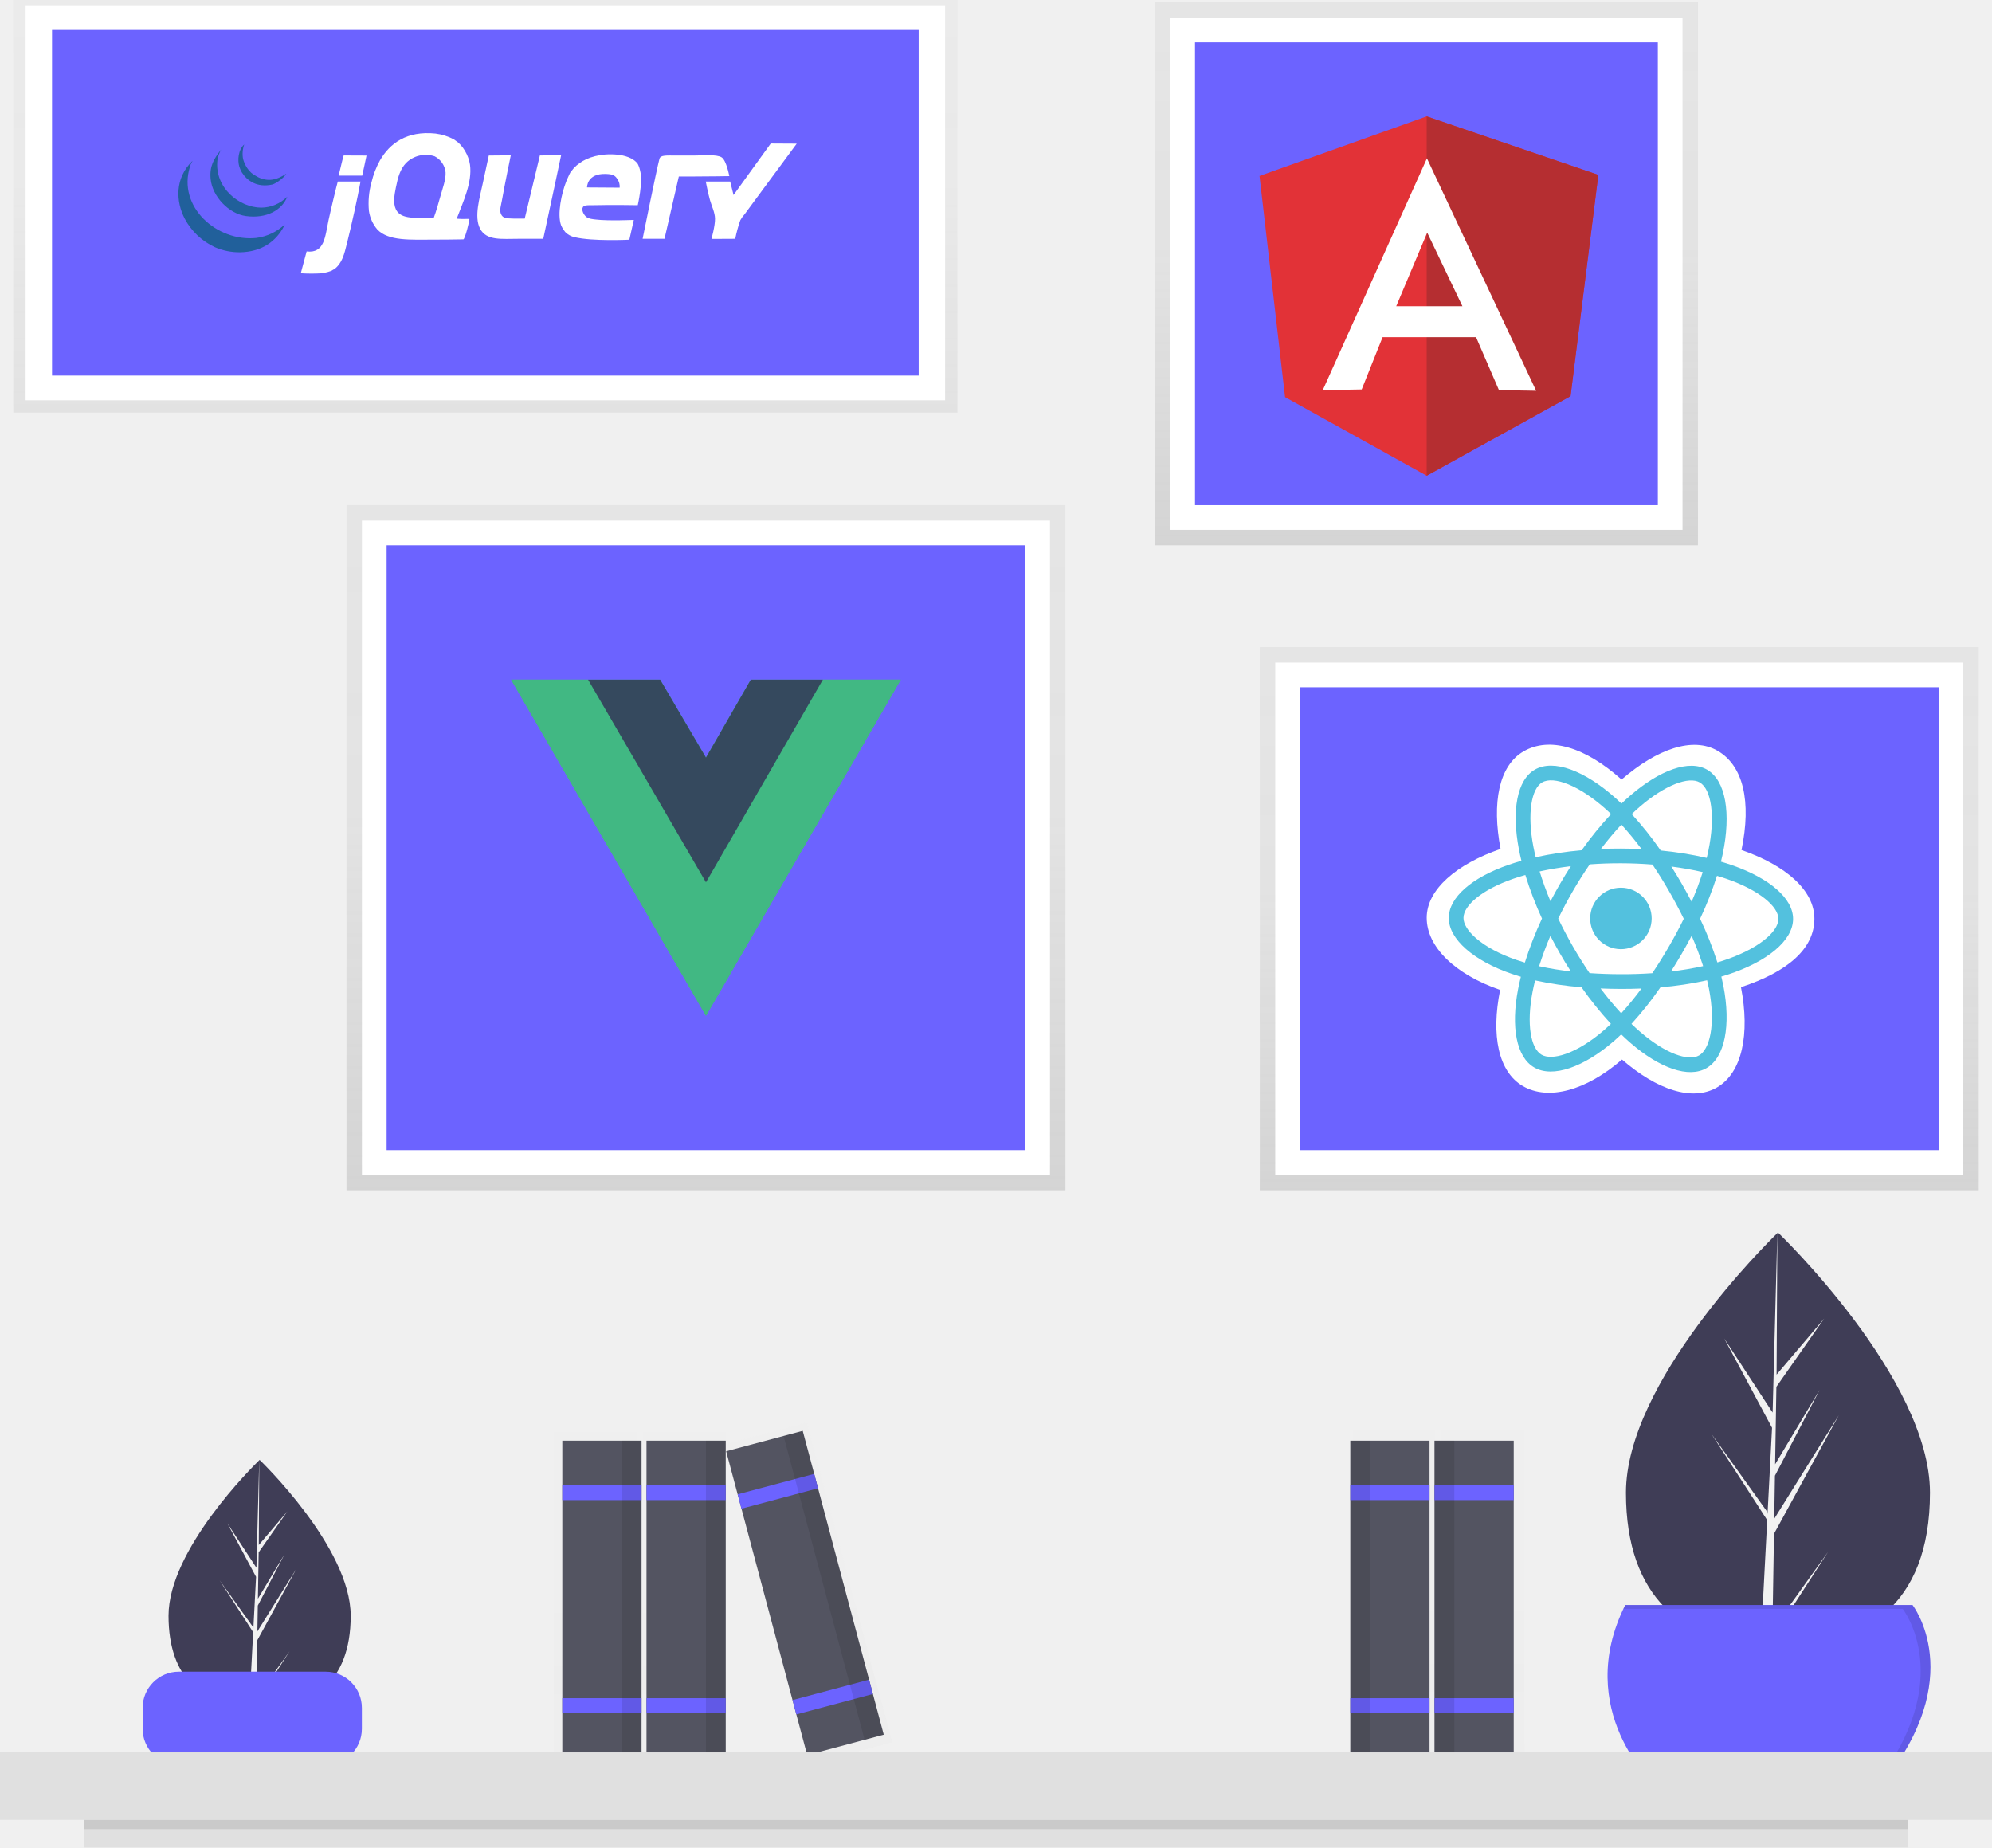
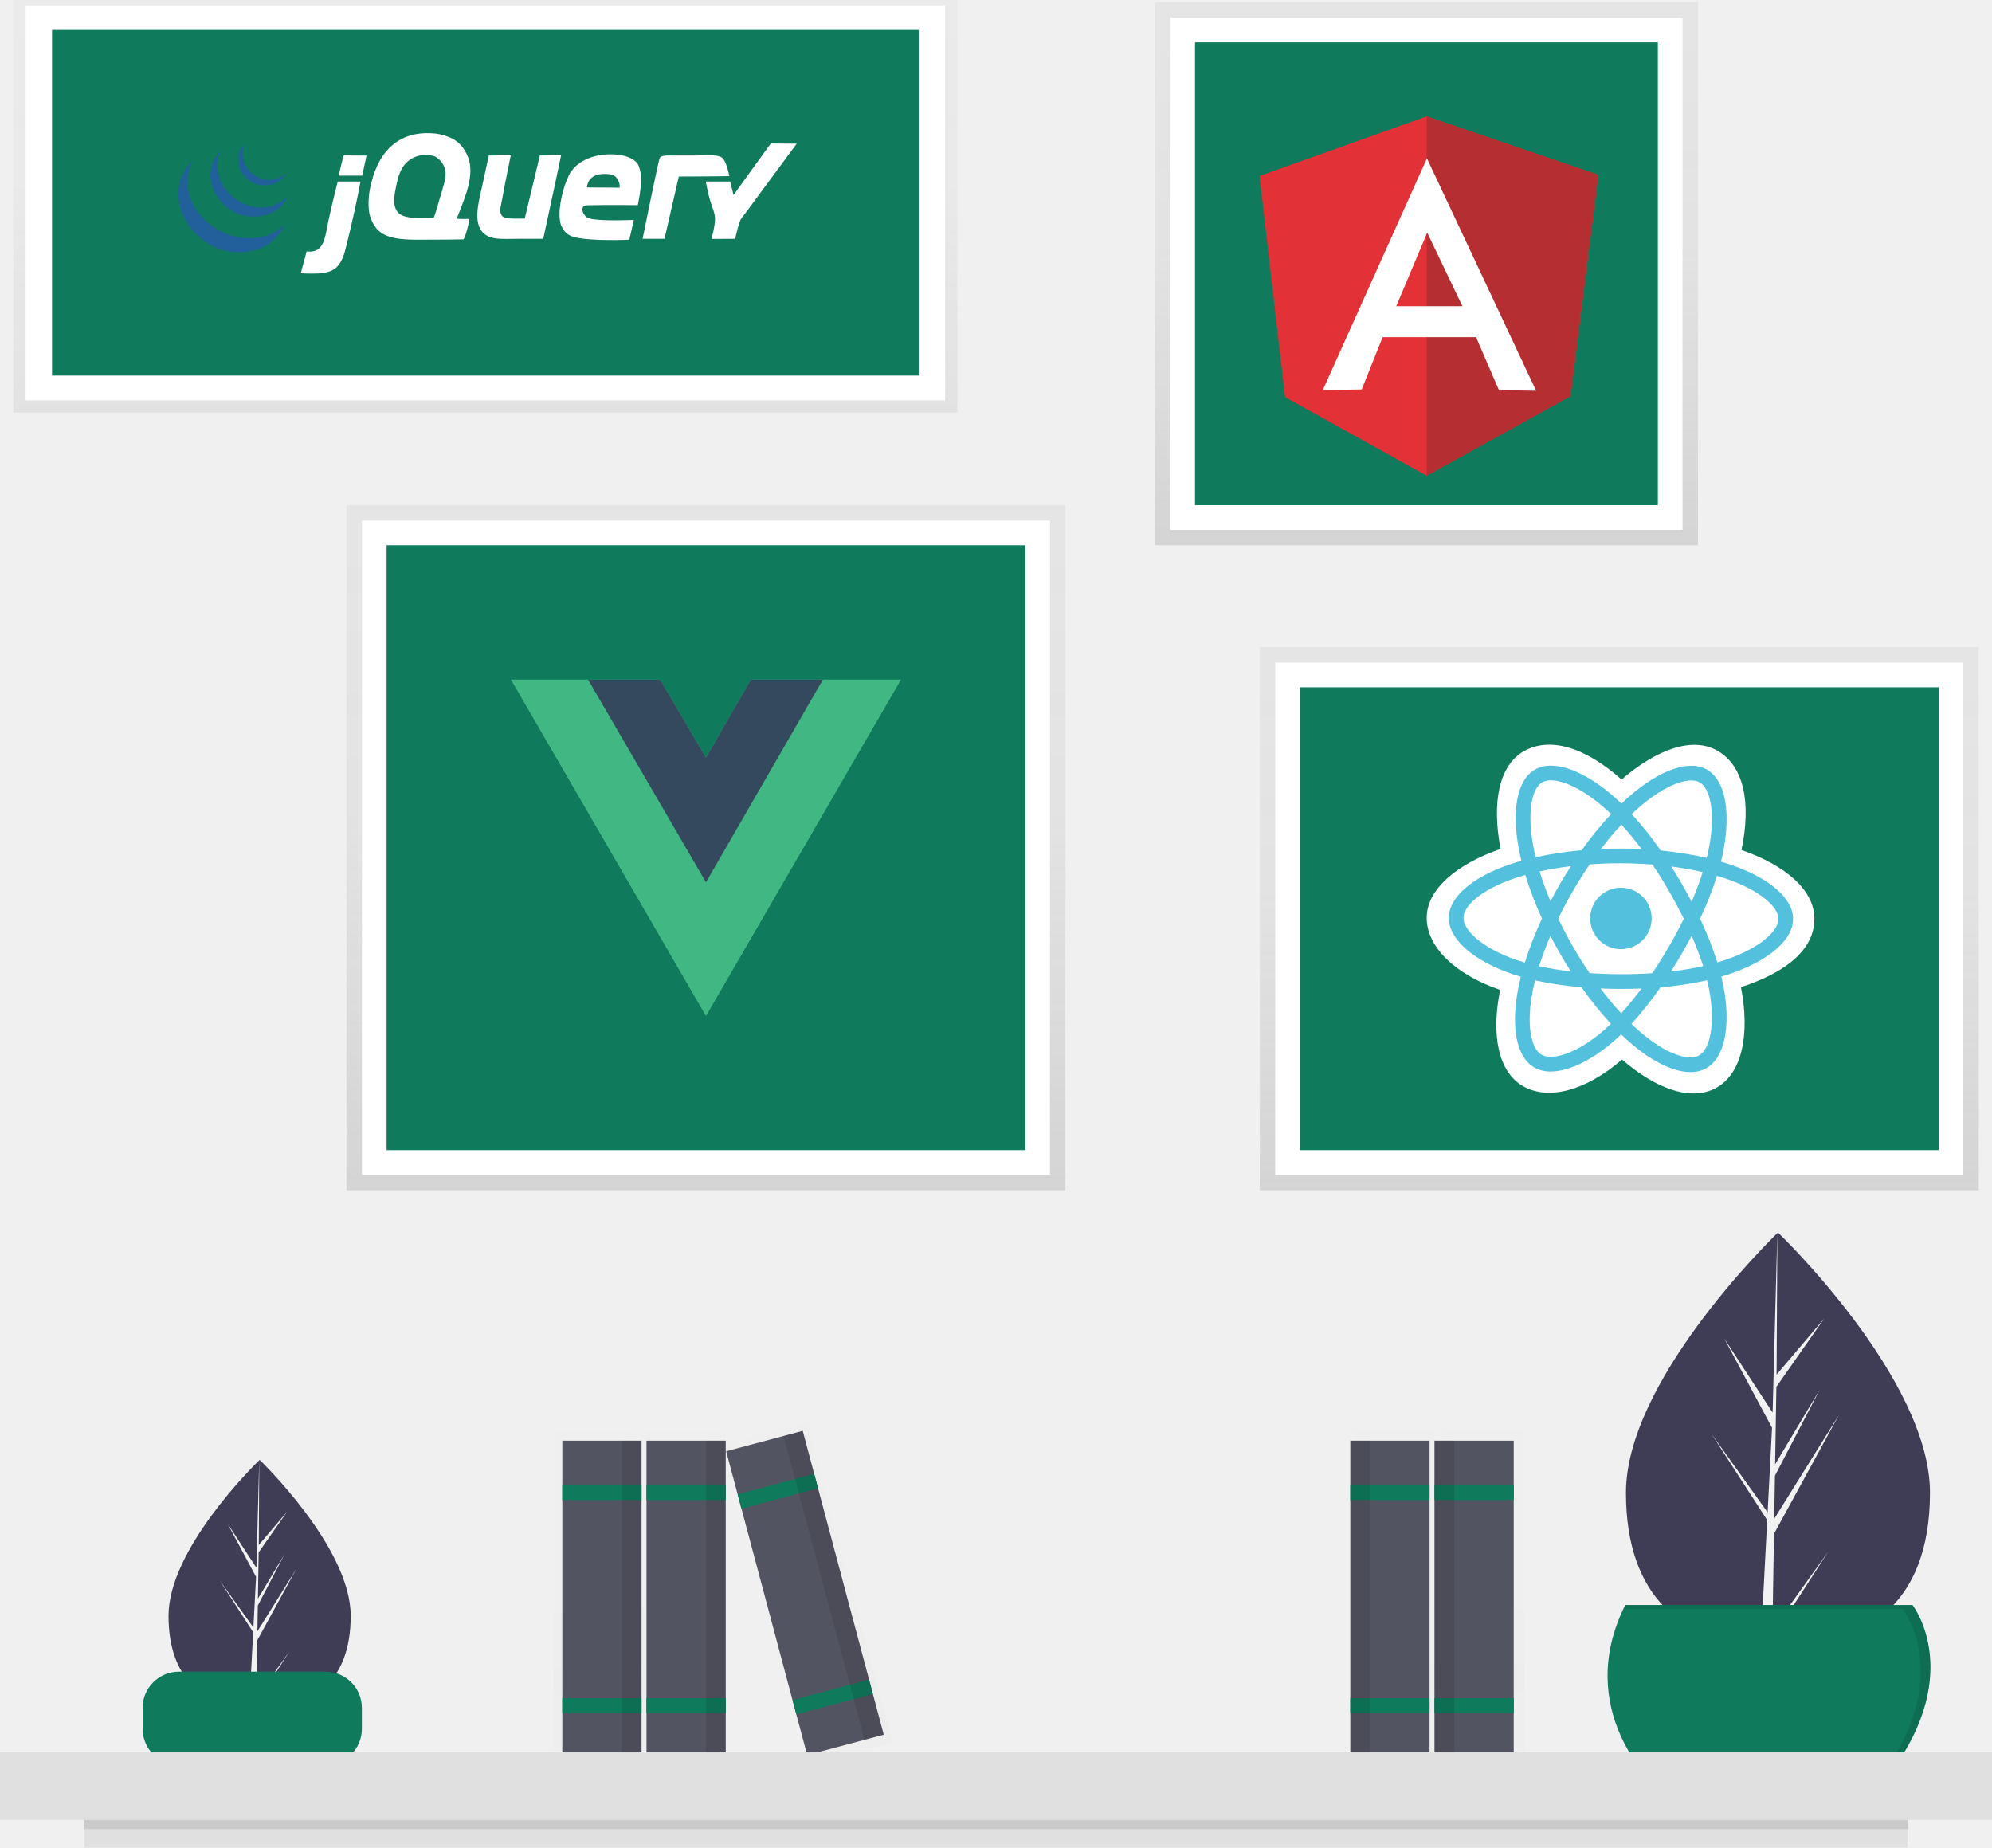
<svg xmlns="http://www.w3.org/2000/svg" xmlns:xlink="http://www.w3.org/1999/xlink" id="e8aabfee-d00f-44c0-b6f7-c40294f8dfa6" data-name="Layer 1" width="787.169" height="730" viewBox="0 0 787.169 730">
  <defs>
    <linearGradient id="a3c4672e-2259-4d6c-8c24-5949363a8af1" x1="278.973" y1="470.295" x2="278.973" y2="199.617" gradientUnits="userSpaceOnUse">
      <stop offset="0" stop-color="gray" stop-opacity="0.25" />
      <stop offset="0.535" stop-color="gray" stop-opacity="0.12" />
      <stop offset="1" stop-color="gray" stop-opacity="0.1" />
    </linearGradient>
    <linearGradient id="acf699b8-10e6-407b-86e3-0f7f8fa4bdb6" x1="191.795" y1="163.039" x2="191.795" y2="0" xlink:href="#a3c4672e-2259-4d6c-8c24-5949363a8af1" />
    <linearGradient id="b28a1e8f-be05-408d-a6f5-6fd2e5b0337f" x1="563.673" y1="215.467" x2="563.673" y2="0.876" xlink:href="#a3c4672e-2259-4d6c-8c24-5949363a8af1" />
    <linearGradient id="f1fc4b36-2829-4464-83b0-fd2af5b19fd6" x1="639.878" y1="470.295" x2="639.878" y2="255.703" xlink:href="#a3c4672e-2259-4d6c-8c24-5949363a8af1" />
    <linearGradient id="bb60ebe1-81e2-422a-a970-aa43062904da" x1="453.701" y1="780.902" x2="453.701" y2="650.043" gradientTransform="matrix(-1, 0, 0, 1, 1039.585, -85)" xlink:href="#a3c4672e-2259-4d6c-8c24-5949363a8af1" />
    <linearGradient id="a1b2f907-b002-48c8-973d-a12b277f13d1" x1="488.734" y1="780.902" x2="488.734" y2="650.043" gradientTransform="matrix(-1, 0, 0, 1, 1039.585, -85)" xlink:href="#a3c4672e-2259-4d6c-8c24-5949363a8af1" />
    <linearGradient id="a8136d5f-4c26-4562-977f-ea29024932d1" x1="235.319" y1="696.902" x2="235.319" y2="566.043" xlink:href="#a3c4672e-2259-4d6c-8c24-5949363a8af1" />
    <linearGradient id="eaaf4b84-3353-429f-a894-84d4b3cd89b7" x1="270.352" y1="696.902" x2="270.352" y2="566.043" xlink:href="#a3c4672e-2259-4d6c-8c24-5949363a8af1" />
    <linearGradient id="fa1ca12c-a5d3-4b88-b665-ae3e1db189da" x1="319.81" y1="696.88" x2="319.81" y2="561.944" xlink:href="#a3c4672e-2259-4d6c-8c24-5949363a8af1" />
  </defs>
  <path d="M969.076,674.787c0,45.239-26.894,61.036-60.068,61.036-.772,0-1.541-.008-2.304-.029-1.536-.033-3.06-.1-4.563-.209-29.942-2.117-53.204-18.728-53.204-60.799,0-43.535,55.626-98.472,59.822-102.551l.008-.004c.159-.159.242-.238.242-.238S969.076,629.544,969.076,674.787Z" transform="translate(-206.4153 -85)" fill="#3f3d56" />
  <path d="M906.817,728.902,928.789,698.204l-22.027,34.067-.058,3.524c-1.536-.033-3.06-.1-4.563-.209l2.367-45.26-.017-.351.042-.067.221-4.275L882.673,651.479l22.148,30.948.054.906,1.791-34.196-18.904-35.29,19.133,29.282,1.862-70.893.008-.242v.238l-.309,55.906,18.816-22.164-18.895,26.978-.497,30.618,17.572-29.383L907.806,668.078l-.276,17.021,25.508-40.901-25.604,46.842Z" transform="translate(-206.4153 -85)" fill="#f2f2f2" />
  <path d="M345,723.419c0,27.107-16.115,36.573-35.993,36.573-.463,0-.923-.005-1.381-.018-.921-.02-1.834-.06-2.734-.125-17.941-1.268-31.88-11.222-31.88-36.43,0-26.086,33.331-59.004,35.845-61.448l.005-.003c.095-.095.145-.143.145-.143S345,696.31,345,723.419Z" transform="translate(-206.4153 -85)" fill="#3f3d56" />
  <path d="M307.694,755.844l13.166-18.394-13.198,20.413-.035,2.111c-.921-.02-1.834-.06-2.734-.125l1.418-27.119-.01-.21.025-.04.133-2.562-13.231-20.465,13.271,18.544.033.543,1.073-20.49L296.277,686.904l11.465,17.546,1.116-42.479.005-.145v.143l-.185,33.498,11.275-13.281-11.322,16.165-.298,18.346,10.529-17.606L308.287,719.399l-.165,10.199L323.406,705.09,308.064,733.158Z" transform="translate(-206.4153 -85)" fill="#f2f2f2" />
  <rect x="136.928" y="199.617" width="284.09" height="270.678" fill="url(#a3c4672e-2259-4d6c-8c24-5949363a8af1)" />
  <rect x="143.024" y="205.713" width="271.898" height="258.486" fill="#fff" />
-   <rect x="152.779" y="215.467" width="252.389" height="238.977" fill="#6c63ff" />
+   <rect x="152.779" y="215.467" width="252.389" height="238.977" fill="#0f7a5c" />
  <path d="M531.584,353.55h30.797L485.388,486.362,408.396,353.55h58.899l18.093,30.797,17.708-30.797Z" transform="translate(-206.4153 -85)" fill="#41b883" />
  <path d="M408.396,353.55,485.388,486.362l76.993-132.812H531.584l-46.196,79.687-46.581-79.687Z" transform="translate(-206.4153 -85)" fill="#41b883" />
  <path d="M438.808,353.55l46.581,80.072,46.196-80.072h-28.487l-17.708,30.797-18.093-30.797Z" transform="translate(-206.4153 -85)" fill="#35495e" />
  <g opacity="0.5">
    <rect x="5.247" width="373.097" height="163.039" fill="url(#acf699b8-10e6-407b-86e3-0f7f8fa4bdb6)" />
  </g>
  <rect x="10.124" y="2.095" width="363.343" height="156.067" fill="#fff" />
-   <rect x="20.564" y="11.849" width="342.463" height="136.558" fill="#6c63ff" />
+   <rect x="20.564" y="11.849" width="342.463" height="136.558" fill="#0f7a5c" />
  <path d="M510.99,141.702l10.259.057s-19.073,25.845-20.631,27.952A12.016,12.016,0,0,0,498.954,172.04a52.041,52.041,0,0,0-1.997,7.321l-9.387.047s1.461-5.241,1.4-8.033c-.053-2.439-1.298-4.875-1.996-7.321-.706-2.476-1.664-7.321-1.664-7.321h9.651l1.331,5.324,14.698-20.355" transform="translate(-206.4153 -85)" fill="#fff" />
  <path d="M491.564,147.153c1.893,1.141,3.055,7.437,3.055,7.437s-9.906.146-15.297.146h-4.659l-5.657,24.624h-8.652s5.384-26.76,6.655-31.612c.412-1.571,2.822-1.301,6.891-1.301H480.4c4.196,0,9.101-.536,11.164.705m-40.277,11.993a5.186,5.186,0,0,0-.915-3.411c-1.012-1.56-1.946-1.923-4.609-2.007-7.517-.236-7.371,5.334-7.371,5.334Zm8.152-6.379c1.102,3.974-.998,13.311-.998,13.311s-10.965-.183-16.971,0c-1.867.057-4.103-.203-4.659.666-.782,1.217.286,3.092,1.191,3.883,1.042.911,3.071,1.015,3.8,1.108,4.875.619,15.077.16,15.077.16l-1.767,7.826s-14.417.723-21.629-.998a7.341,7.341,0,0,1-3.661-1.996c-.246-.266-.46-.628-.693-.942a8.745,8.745,0,0,1-.971-1.721c-1.647-4.389.193-12.797,1.997-17.303.209-.522.472-1.184.749-1.747.346-.702.638-1.494.915-1.913.186-.289.416-.476.609-.749a11.174,11.174,0,0,1,.722-.915,13.713,13.713,0,0,1,2.33-1.996c3.004-2.25,8.442-3.997,14.974-3.328,2.459.253,6.173,1.131,7.986,3.661a11.171,11.171,0,0,1,.998,2.995Zm-39.681-6.349,8.389-.049s-4.675,22.178-7.058,32.993h-9.651c-6.744,0-12.751.835-15.306-3.993-2.479-4.688-.113-12.398.998-17.636.785-3.707,2.44-11.284,2.44-11.284l8.692-.08s-2.456,11.796-3.478,17.686c-.366,2.11-1.121,4.096-.332,5.656.749,1.485,1.797,1.591,4.991,1.664,1.012.024,4.326,0,4.326,0l5.99-24.957m-39.266,15.973c.878-3.121,2.16-6.505,1.997-9.317a7.999,7.999,0,0,0-4.326-6.322,11.085,11.085,0,0,0-11.314,2.662c-2.359,2.556-3.158,5.541-3.993,9.651-.622,3.051-1.131,6.272,0,8.651,2.003,4.207,8.249,3.288,14.974,3.328.998-2.675,1.823-5.68,2.662-8.652Zm11.647-12.312c.958,6.968-2.718,14.658-5.251,21.346,2.582.233,4.845-.036,5.008.157.17.25-1.731,7.983-2.393,8.003-2.049.053-8.841.11-11.673.11-9.241,0-17.886.602-22.294-3.993a14.493,14.493,0,0,1-3.328-7.321,31.047,31.047,0,0,1,.999-11.313,34.242,34.242,0,0,1,3.328-8.652c3.883-6.778,10.638-11.809,21.962-10.648a21.09,21.09,0,0,1,7.321,2.329c.136.08.613.459.722.526,2.662,1.694,5.088,5.737,5.601,9.457ZM351.253,146.457c-.559,2.546-1.118,5.431-1.707,7.947h-9.317c.722-2.788,1.274-5.56,1.997-7.986,2.981,0,5.753.04,9.028.04M339.896,156.733h8.985c-1.175,6.502-3.501,16.99-5.324,24.291-1.141,4.569-1.903,7.903-4.991,10.315-.276.216-.436.114-.666.333-.569.543-3.201,1.172-4.658,1.331a66.98,66.98,0,0,1-7.96-.026c.762-2.785,1.624-6.129,2.303-8.626,7.098.859,7.277-5.85,8.652-12.312.795-3.734,3.205-13.81,3.66-15.307" transform="translate(-206.4153 -85)" fill="#fff" />
  <path d="M318.932,173.704l-.193.499c-3.281,6.389-9.095,10.309-17.387,10.482a24.309,24.309,0,0,1-9.983-1.996A25.787,25.787,0,0,1,279.391,171.374c-3.431-6.645-4.05-15.889,3.084-22.794.11,0-.865,1.497-.755,1.497l-.196.639c-5.141,16.095,10.698,29.889,26.095,28.311a20.225,20.225,0,0,0,11.313-5.324" transform="translate(-206.4153 -85)" fill="#21609b" />
  <path d="M309.615,167.049a14.732,14.732,0,0,0,10.316-4.326c-2.096,5.321-8.166,8.741-16.305,7.653-6.815-.912-13.307-7.77-13.976-14.642-.489-5.001,1.254-7.986,4.126-11.607a12.145,12.145,0,0,0-1.464,4.286c-1.091,10.818,8.642,18.578,17.303,18.635" transform="translate(-206.4153 -85)" fill="#21609b" />
  <path d="M319.541,153.611c-.602,1.381-4.069,3.99-5.6,4.316-6.063,1.292-9.946-1.583-11.98-4.855a14.983,14.983,0,0,1-.961-2.162c-.789-2.682-.426-6.739,1.927-8.838a11.048,11.048,0,0,0-.439,5.823,12.932,12.932,0,0,0,1.604,3.504,9.216,9.216,0,0,0,3.66,3.235,9.71,9.71,0,0,0,1.84.881c1.527.45,4.752,1.634,9.95-1.903" transform="translate(-206.4153 -85)" fill="#21609b" />
  <rect x="456.377" y="0.876" width="214.592" height="214.592" fill="url(#b28a1e8f-be05-408d-a6f5-6fd2e5b0337f)" />
  <rect x="462.474" y="6.972" width="202.399" height="202.399" fill="#fff" />
-   <rect x="472.228" y="16.726" width="182.891" height="182.891" fill="#6c63ff" />
+   <rect x="472.228" y="16.726" width="182.891" height="182.891" fill="#0f7a5c" />
  <path d="M704.136,154.523l66.053-23.535,67.832,23.116-10.983,87.392-56.849,31.484-55.96-31.066Z" transform="translate(-206.4153 -85)" fill="#e23237" />
  <path d="M838.021,154.105l-67.832-23.116v141.992l56.849-31.432,10.983-87.444Z" transform="translate(-206.4153 -85)" fill="#b52e31" />
  <path d="M770.294,147.568l-41.159,91.576,15.376-.261,8.264-20.659h36.923l9.048,20.92,14.696.261-43.147-91.837Zm.105,29.34,13.911,29.078H758.16l12.239-29.078Z" transform="translate(-206.4153 -85)" fill="#fff" />
  <rect x="497.832" y="255.703" width="284.09" height="214.592" fill="url(#f1fc4b36-2829-4464-83b0-fd2af5b19fd6)" />
  <rect x="503.929" y="261.8" width="271.898" height="202.399" fill="#fff" />
-   <rect x="513.683" y="271.554" width="252.389" height="182.891" fill="#6c63ff" />
+   <rect x="513.683" y="271.554" width="252.389" height="182.891" fill="#0f7a5c" />
  <path d="M770.198,447.589c-.037,11.57,11.227,22.406,29.019,28.551-3.613,17.895-.739,32.337,8.994,37.991,10.004,5.812,24.949,1.858,39.161-10.486,13.777,11.932,27.724,16.655,37.485,11.046,10.032-5.765,13.126-21.167,9.529-39.644,18.571-6.075,28.978-15.252,29.015-26.974.036-11.302-11.252-21.114-28.804-27.219,3.996-19.216.706-33.309-9.43-39.196-9.772-5.677-23.912-.801-37.969,11.355-14.543-12.995-28.515-16.992-38.678-11.152-9.799,5.631-12.636,20.317-9.126,38.566C782.164,426.372,770.233,436.333,770.198,447.589Z" transform="translate(-206.4153 -85)" fill="#fff" />
  <path d="M890.856,426.849q-2.17-.752-4.376-1.394.371-1.486.686-2.985c3.366-16.084,1.239-29.056-6.15-33.347-7.085-4.116-18.706.116-30.462,10.281q-1.738,1.506-3.397,3.098-1.104-1.065-2.248-2.089c-12.252-10.948-24.553-15.584-31.962-11.327-7.104,4.082-9.243,16.265-6.306,31.527q.438,2.267.991,4.51c-1.744.489-3.429,1.012-5.041,1.568-14.42,4.976-23.645,12.818-23.67,20.982-.027,8.432,9.822,16.921,24.81,22.097q1.823.627,3.675,1.162-.61,2.411-1.084,4.854c-2.893,14.978-.708,26.885,6.351,30.987,7.291,4.235,19.565-.056,31.536-10.453q1.419-1.233,2.847-2.608,1.786,1.734,3.667,3.367c11.532,9.987,22.94,14.041,30.019,9.973,7.311-4.202,9.723-16.978,6.693-32.542q-.347-1.783-.804-3.64,1.293-.377,2.533-.782c15.614-5.118,25.788-13.441,25.815-21.986.026-8.193-9.445-16.148-24.124-21.253Z" transform="translate(-206.4153 -85)" fill="#53c1de" />
  <path d="M887.353,464.565c-.744.244-1.509.479-2.287.708a136.419,136.419,0,0,0-6.835-17.258,136.361,136.361,0,0,0,6.675-16.964c1.39.408,2.74.837,4.041,1.289,12.577,4.373,20.237,10.806,20.221,15.744-.017,5.26-8.333,12.062-21.814,16.482Zm-5.623,11.055c1.34,6.882,1.515,13.101.597,17.959-.824,4.365-2.463,7.272-4.481,8.432-4.296,2.468-13.456-.787-23.317-9.327q-1.696-1.469-3.412-3.13A136.587,136.587,0,0,0,862.568,475.109a135.683,135.683,0,0,0,18.436-2.782q.41,1.681.726,3.294Zm-56.593,25.796c-4.194,1.466-7.53,1.498-9.543.329-4.284-2.488-6.038-12.05-3.564-24.859q.441-2.271,1.008-4.514a136.677,136.677,0,0,0,18.327,2.712,141.437,141.437,0,0,0,11.634,14.467q-1.27,1.221-2.6,2.379c-5.294,4.598-10.594,7.855-15.261,9.487ZM805.629,464.275c-6.627-2.289-12.097-5.253-15.842-8.48-3.365-2.901-5.06-5.776-5.053-8.104.016-4.954,7.422-11.25,19.755-15.506q2.322-.798,4.688-1.459a139.397,139.397,0,0,0,6.577,17.204,141.512,141.512,0,0,0-6.769,17.407Q807.294,464.847,805.629,464.275Zm6.72-44.76c-2.516-13.076-.787-22.929,3.494-25.389,4.561-2.621,14.613,1.169,25.192,10.621.676.604,1.355,1.237,2.035,1.891a139.285,139.285,0,0,0-11.635,14.306,142.021,142.021,0,0,0-18.165,2.764q-.514-2.086-.922-4.195Zm58.643,14.677q-1.984-3.453-4.116-6.817c4.34.562,8.496,1.303,12.399,2.208a123.985,123.985,0,0,1-4.392,11.702q-1.875-3.585-3.892-7.092ZM847.133,410.804a124.302,124.302,0,0,1,7.976,9.691q-8.035-.405-16.081-.054c2.654-3.477,5.372-6.707,8.105-9.636ZM822.972,434.079q-2.013,3.466-3.863,7.024c-1.68-4.02-3.116-7.971-4.286-11.787,3.885-.857,8.027-1.553,12.342-2.079Q824.988,430.609,822.972,434.079Zm4.185,34.747a123.758,123.758,0,0,1-12.533-2.056c1.214-3.875,2.706-7.902,4.448-11.998q1.834,3.571,3.835,7.052Q824.949,465.376,827.157,468.826Zm19.9,16.555c-2.745-2.981-5.483-6.278-8.155-9.823q3.907.166,7.96.179,4.16.013,8.214-.157A123.602,123.602,0,0,1,847.058,485.381Zm27.839-30.641a123.437,123.437,0,0,1,4.531,11.983,123.352,123.352,0,0,1-12.699,2.123q2.168-3.413,4.199-6.91,2.064-3.554,3.969-7.196Zm-8.995,4.277q-3.108,5.361-6.56,10.511c-4.038.276-8.21.411-12.461.398-4.234-.013-8.352-.158-12.317-.428q-3.507-5.157-6.616-10.569-3.092-5.379-5.77-10.981,2.704-5.583,5.822-10.95v.001q3.115-5.365,6.63-10.482c4.047-.293,8.197-.44,12.391-.427,4.213.013,8.366.188,12.41.509q3.445,5.127,6.522,10.488,3.093,5.371,5.831,10.935-2.744,5.6-5.881,10.995Zm12.195-64.868c4.548,2.642,6.286,13.244,3.38,27.13q-.286,1.357-.62,2.703a139.239,139.239,0,0,0-18.183-2.932,136.542,136.542,0,0,0-11.456-14.39q1.533-1.469,3.138-2.86c10.073-8.71,19.471-12.132,23.741-9.651Z" transform="translate(-206.4153 -85)" fill="#fff" />
  <path d="M846.989,435.738a12.15,12.15,0,1,1-12.188,12.111,12.149,12.149,0,0,1,12.188-12.111" transform="translate(-206.4153 -85)" fill="#53c1de" />
  <g opacity="0.7">
    <g opacity="0.1">
      <polygon points="602.37 565.043 602.37 583.59 602.37 589.773 602.37 672.203 602.37 678.386 602.37 695.902 577.64 695.902 569.397 695.902 569.397 678.386 569.397 672.203 569.397 589.773 569.397 583.59 569.397 565.043 577.64 565.043 602.37 565.043" fill="url(#bb60ebe1-81e2-422a-a970-aa43062904da)" />
    </g>
    <g opacity="0.1">
      <polygon points="567.337 565.043 567.337 583.59 567.337 589.773 567.337 672.203 567.337 678.386 567.337 695.902 542.607 695.902 534.364 695.902 534.364 678.386 534.364 672.203 534.364 589.773 534.364 583.59 534.364 565.043 542.607 565.043 567.337 565.043" fill="url(#a1b2f907-b002-48c8-973d-a12b277f13d1)" />
    </g>
  </g>
-   <rect x="56.364" y="660.516" width="86.635" height="36.866" rx="14.297" fill="#6c63ff" />
+   <rect x="56.364" y="660.516" width="86.635" height="36.866" rx="14.297" fill="#0f7a5c" />
  <g opacity="0.7">
    <g opacity="0.1">
      <polygon points="218.832 566.043 218.832 584.59 218.832 590.773 218.832 673.203 218.832 679.386 218.832 696.902 243.562 696.902 251.805 696.902 251.805 679.386 251.805 673.203 251.805 590.773 251.805 584.59 251.805 566.043 243.562 566.043 218.832 566.043" fill="url(#a8136d5f-4c26-4562-977f-ea29024932d1)" />
    </g>
    <g opacity="0.1">
      <polygon points="253.866 566.043 253.866 584.59 253.866 590.773 253.866 673.203 253.866 679.386 253.866 696.902 278.595 696.902 286.838 696.902 286.838 679.386 286.838 673.203 286.838 590.773 286.838 584.59 286.838 566.043 278.595 566.043 253.866 566.043" fill="url(#eaaf4b84-3353-429f-a894-84d4b3cd89b7)" />
    </g>
    <g opacity="0.1">
      <polygon points="352.601 688.383 325.251 585.838 325.251 585.838 323.658 579.865 323.658 579.865 318.878 561.944 287.019 570.441 291.799 588.362 291.799 588.362 293.068 593.119 314.635 673.982 314.635 673.982 316.228 679.955 316.228 679.955 320.742 696.88 352.601 688.383" fill="url(#fa1ca12c-a5d3-4b88-b665-ae3e1db189da)" />
    </g>
  </g>
  <rect x="222.207" y="569.241" width="31.309" height="124.256" fill="#535461" />
-   <rect x="222.207" y="586.853" width="31.309" height="5.87" fill="#6c63ff" />
-   <rect x="222.207" y="670.994" width="31.309" height="5.87" fill="#6c63ff" />
+   <rect x="222.207" y="586.853" width="31.309" height="5.87" fill="#0f7a5c" />
+   <rect x="222.207" y="670.994" width="31.309" height="5.87" fill="#0f7a5c" />
  <rect x="245.689" y="569.241" width="7.827" height="124.256" opacity="0.1" />
  <rect x="255.473" y="569.241" width="31.309" height="124.256" fill="#535461" />
-   <rect x="255.473" y="586.853" width="31.309" height="5.87" fill="#6c63ff" />
-   <rect x="255.473" y="670.994" width="31.309" height="5.87" fill="#6c63ff" />
+   <rect x="255.473" y="586.853" width="31.309" height="5.87" fill="#0f7a5c" />
+   <rect x="255.473" y="670.994" width="31.309" height="5.87" fill="#0f7a5c" />
  <rect x="278.954" y="569.241" width="7.827" height="124.256" opacity="0.1" />
  <rect x="508.851" y="652.285" width="31.309" height="124.256" transform="translate(-372.8078 74.29859) rotate(-14.93399)" fill="#535461" />
-   <rect x="498.135" y="671.3" width="31.309" height="5.87" transform="translate(-362.8158 70.17999) rotate(-14.93399)" fill="#6c63ff" />
-   <rect x="519.819" y="752.6" width="31.309" height="5.87" transform="translate(-383.0349 78.51409) rotate(-14.93399)" fill="#6c63ff" />
+   <rect x="498.135" y="671.3" width="31.309" height="5.87" transform="translate(-362.8158 70.17999) rotate(-14.93399)" fill="#0f7a5c" />
+   <rect x="519.819" y="752.6" width="31.309" height="5.87" transform="translate(-383.0349 78.51409) rotate(-14.93399)" fill="#0f7a5c" />
  <rect x="531.936" y="649.259" width="7.827" height="124.256" transform="translate(-371.6449 77.11985) rotate(-14.93399)" opacity="0.1" />
  <rect x="773.279" y="654.241" width="31.309" height="124.256" transform="translate(1371.451 1347.739) rotate(-180)" fill="#535461" />
-   <rect x="773.279" y="671.853" width="31.309" height="5.87" transform="translate(1371.451 1264.575) rotate(-180)" fill="#6c63ff" />
-   <rect x="773.279" y="755.994" width="31.309" height="5.87" transform="translate(1371.451 1432.859) rotate(-180)" fill="#6c63ff" />
+   <rect x="773.279" y="671.853" width="31.309" height="5.87" transform="translate(1371.451 1264.575) rotate(-180)" fill="#0f7a5c" />
+   <rect x="773.279" y="755.994" width="31.309" height="5.87" transform="translate(1371.451 1432.859) rotate(-180)" fill="#0f7a5c" />
  <rect x="773.279" y="654.241" width="7.827" height="124.256" transform="translate(1347.97 1347.739) rotate(-180)" opacity="0.1" />
  <rect x="740.014" y="654.241" width="31.309" height="124.256" transform="translate(1304.921 1347.739) rotate(-180)" fill="#535461" />
-   <rect x="740.014" y="671.853" width="31.309" height="5.87" transform="translate(1304.921 1264.575) rotate(-180)" fill="#6c63ff" />
-   <rect x="740.014" y="755.994" width="31.309" height="5.87" transform="translate(1304.921 1432.859) rotate(-180)" fill="#6c63ff" />
+   <rect x="740.014" y="671.853" width="31.309" height="5.87" transform="translate(1304.921 1264.575) rotate(-180)" fill="#0f7a5c" />
+   <rect x="740.014" y="755.994" width="31.309" height="5.87" transform="translate(1304.921 1432.859) rotate(-180)" fill="#0f7a5c" />
  <rect x="740.014" y="654.241" width="7.827" height="124.256" transform="translate(1281.439 1347.739) rotate(-180)" opacity="0.1" />
-   <path d="M848.654,719.163H962.166s22.393,28.571-12.355,71.041H860.237S827.805,760.861,848.654,719.163Z" transform="translate(-206.4153 -85)" fill="#6c63ff" />
+   <path d="M848.654,719.163H962.166s22.393,28.571-12.355,71.041H860.237S827.805,760.861,848.654,719.163Z" transform="translate(-206.4153 -85)" fill="#0f7a5c" />
  <g opacity="0.1">
    <path d="M962.166,719.163H848.654c-.259.517-.503,1.031-.745,1.544H958.305s21.844,27.881-11.117,69.497h2.623C984.559,747.734,962.166,719.163,962.166,719.163Z" transform="translate(-206.4153 -85)" />
  </g>
  <rect y="692.4" width="787.169" height="26.684" fill="#e0e0e0" />
  <rect x="33.355" y="719.084" width="720.46" height="10.916" fill="#e0e0e0" />
  <rect x="33.355" y="719.084" width="720.46" height="3.639" opacity="0.1" />
</svg>
